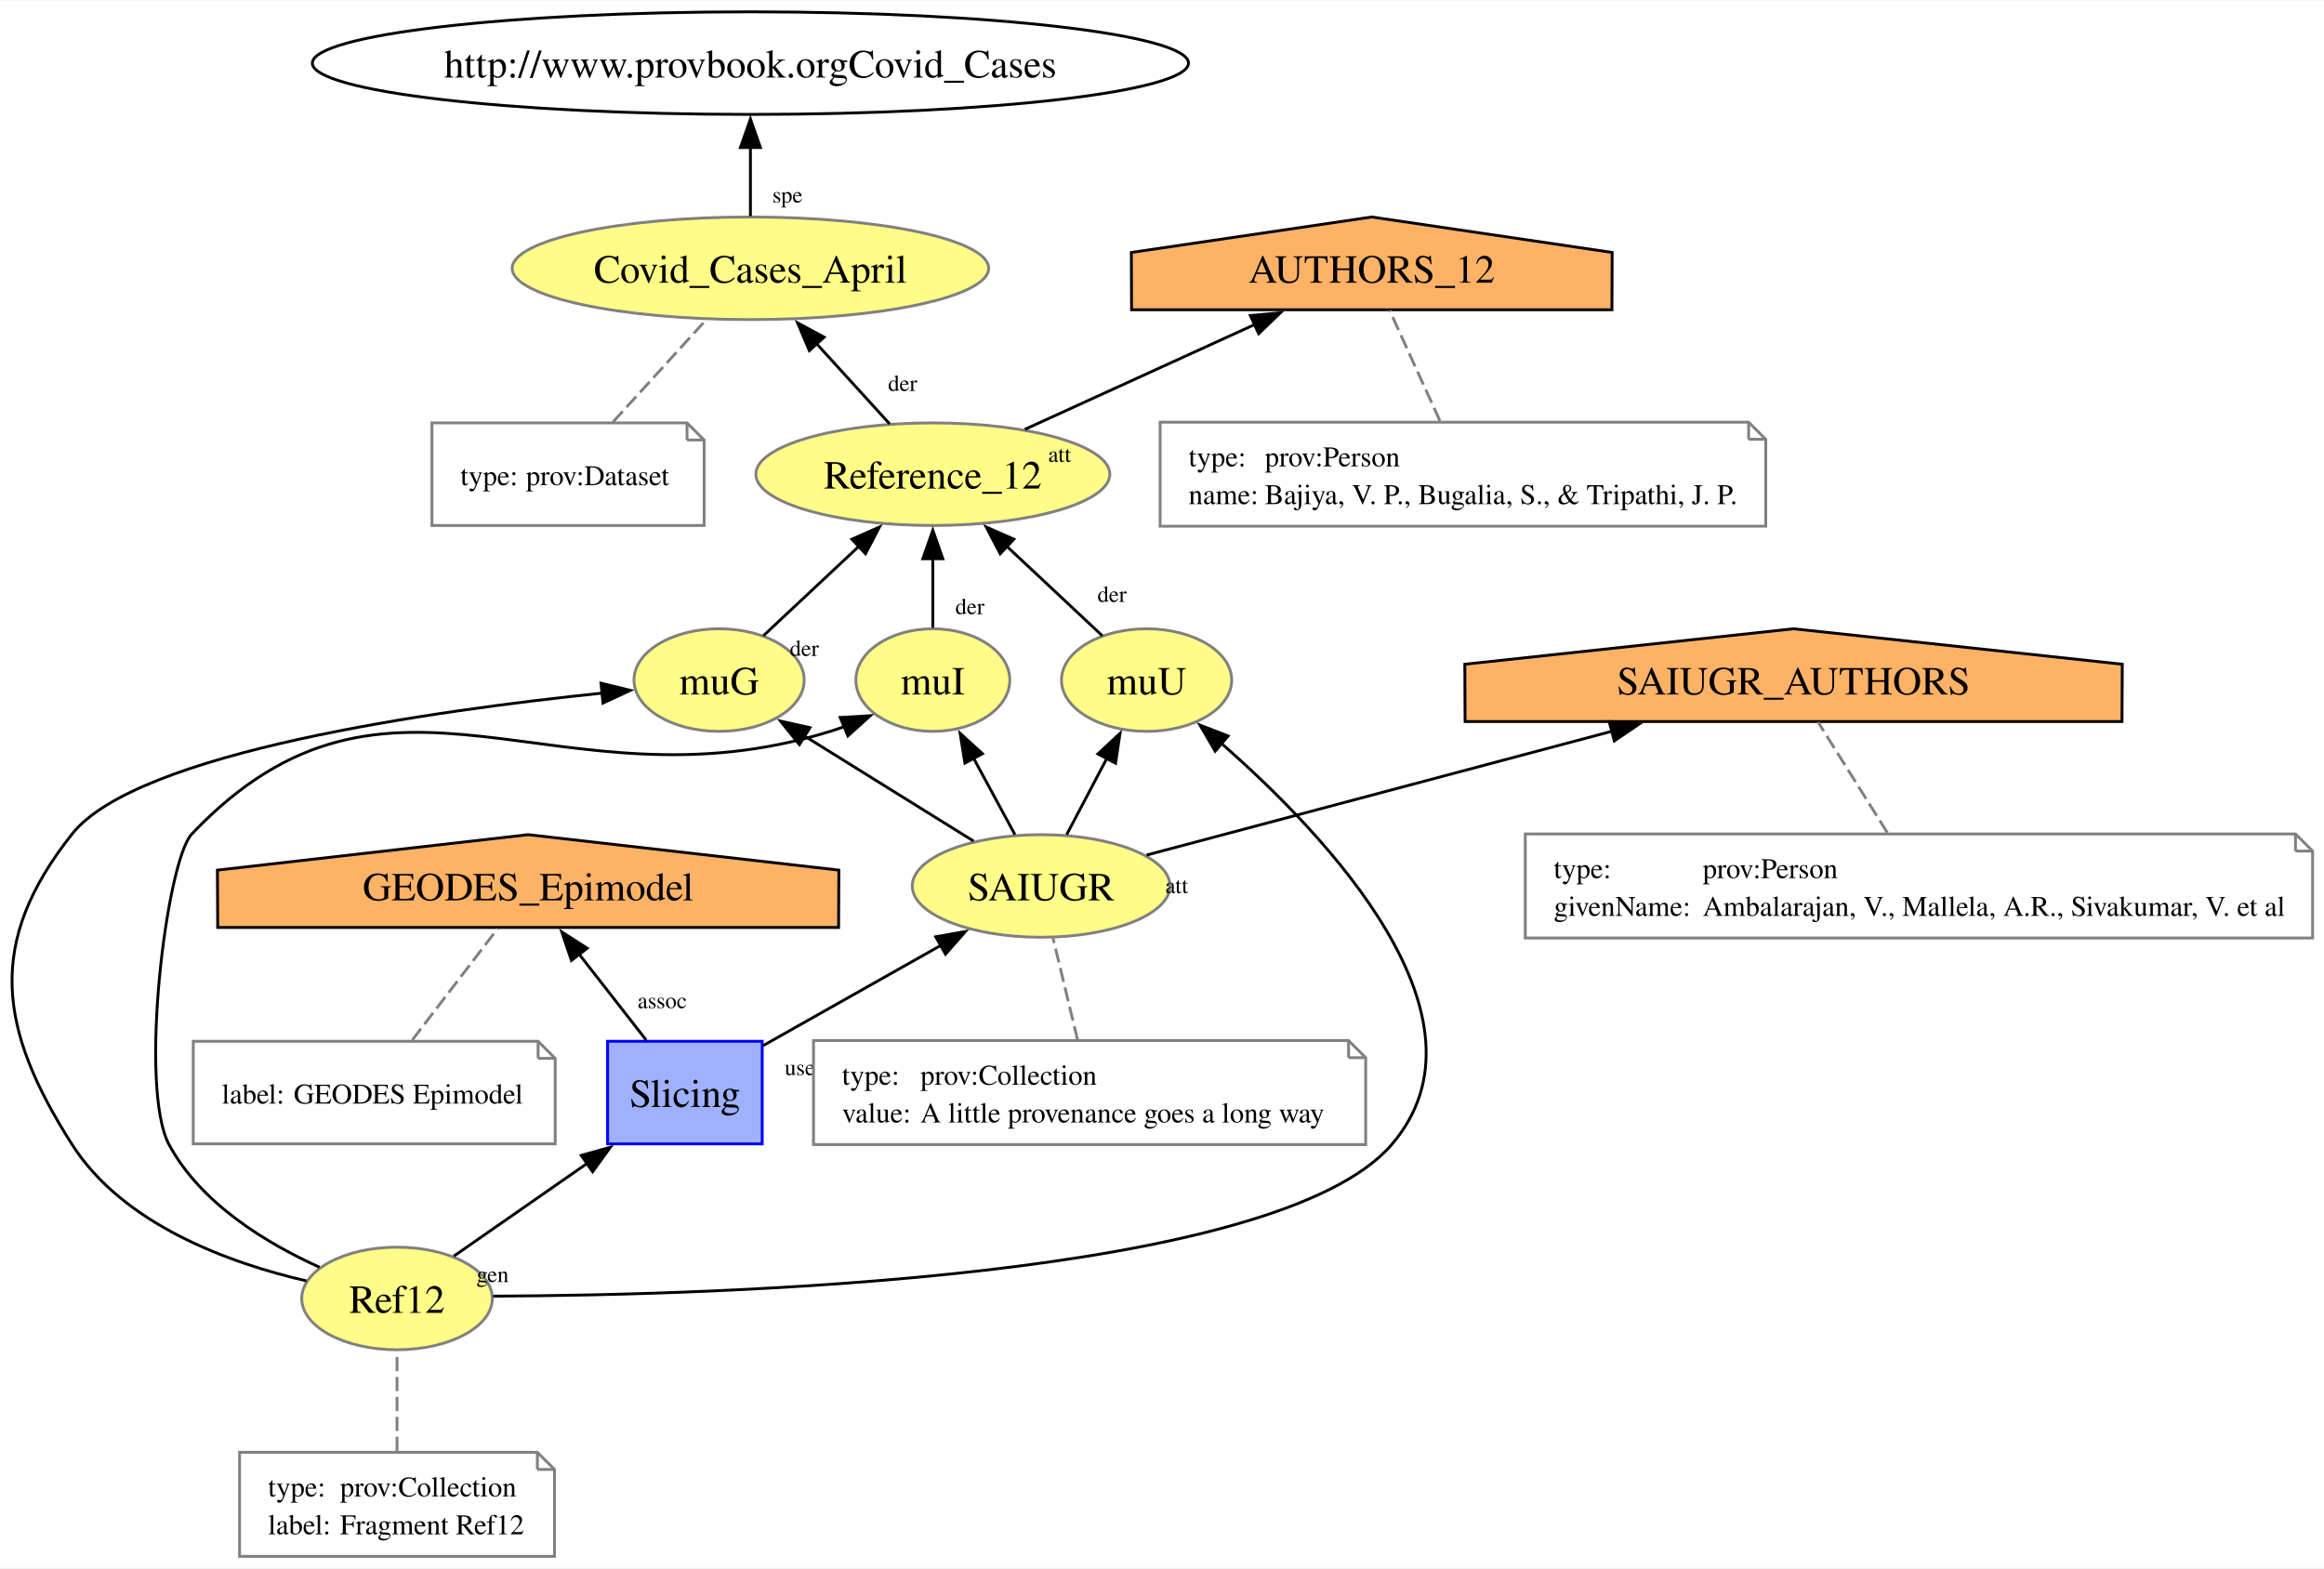
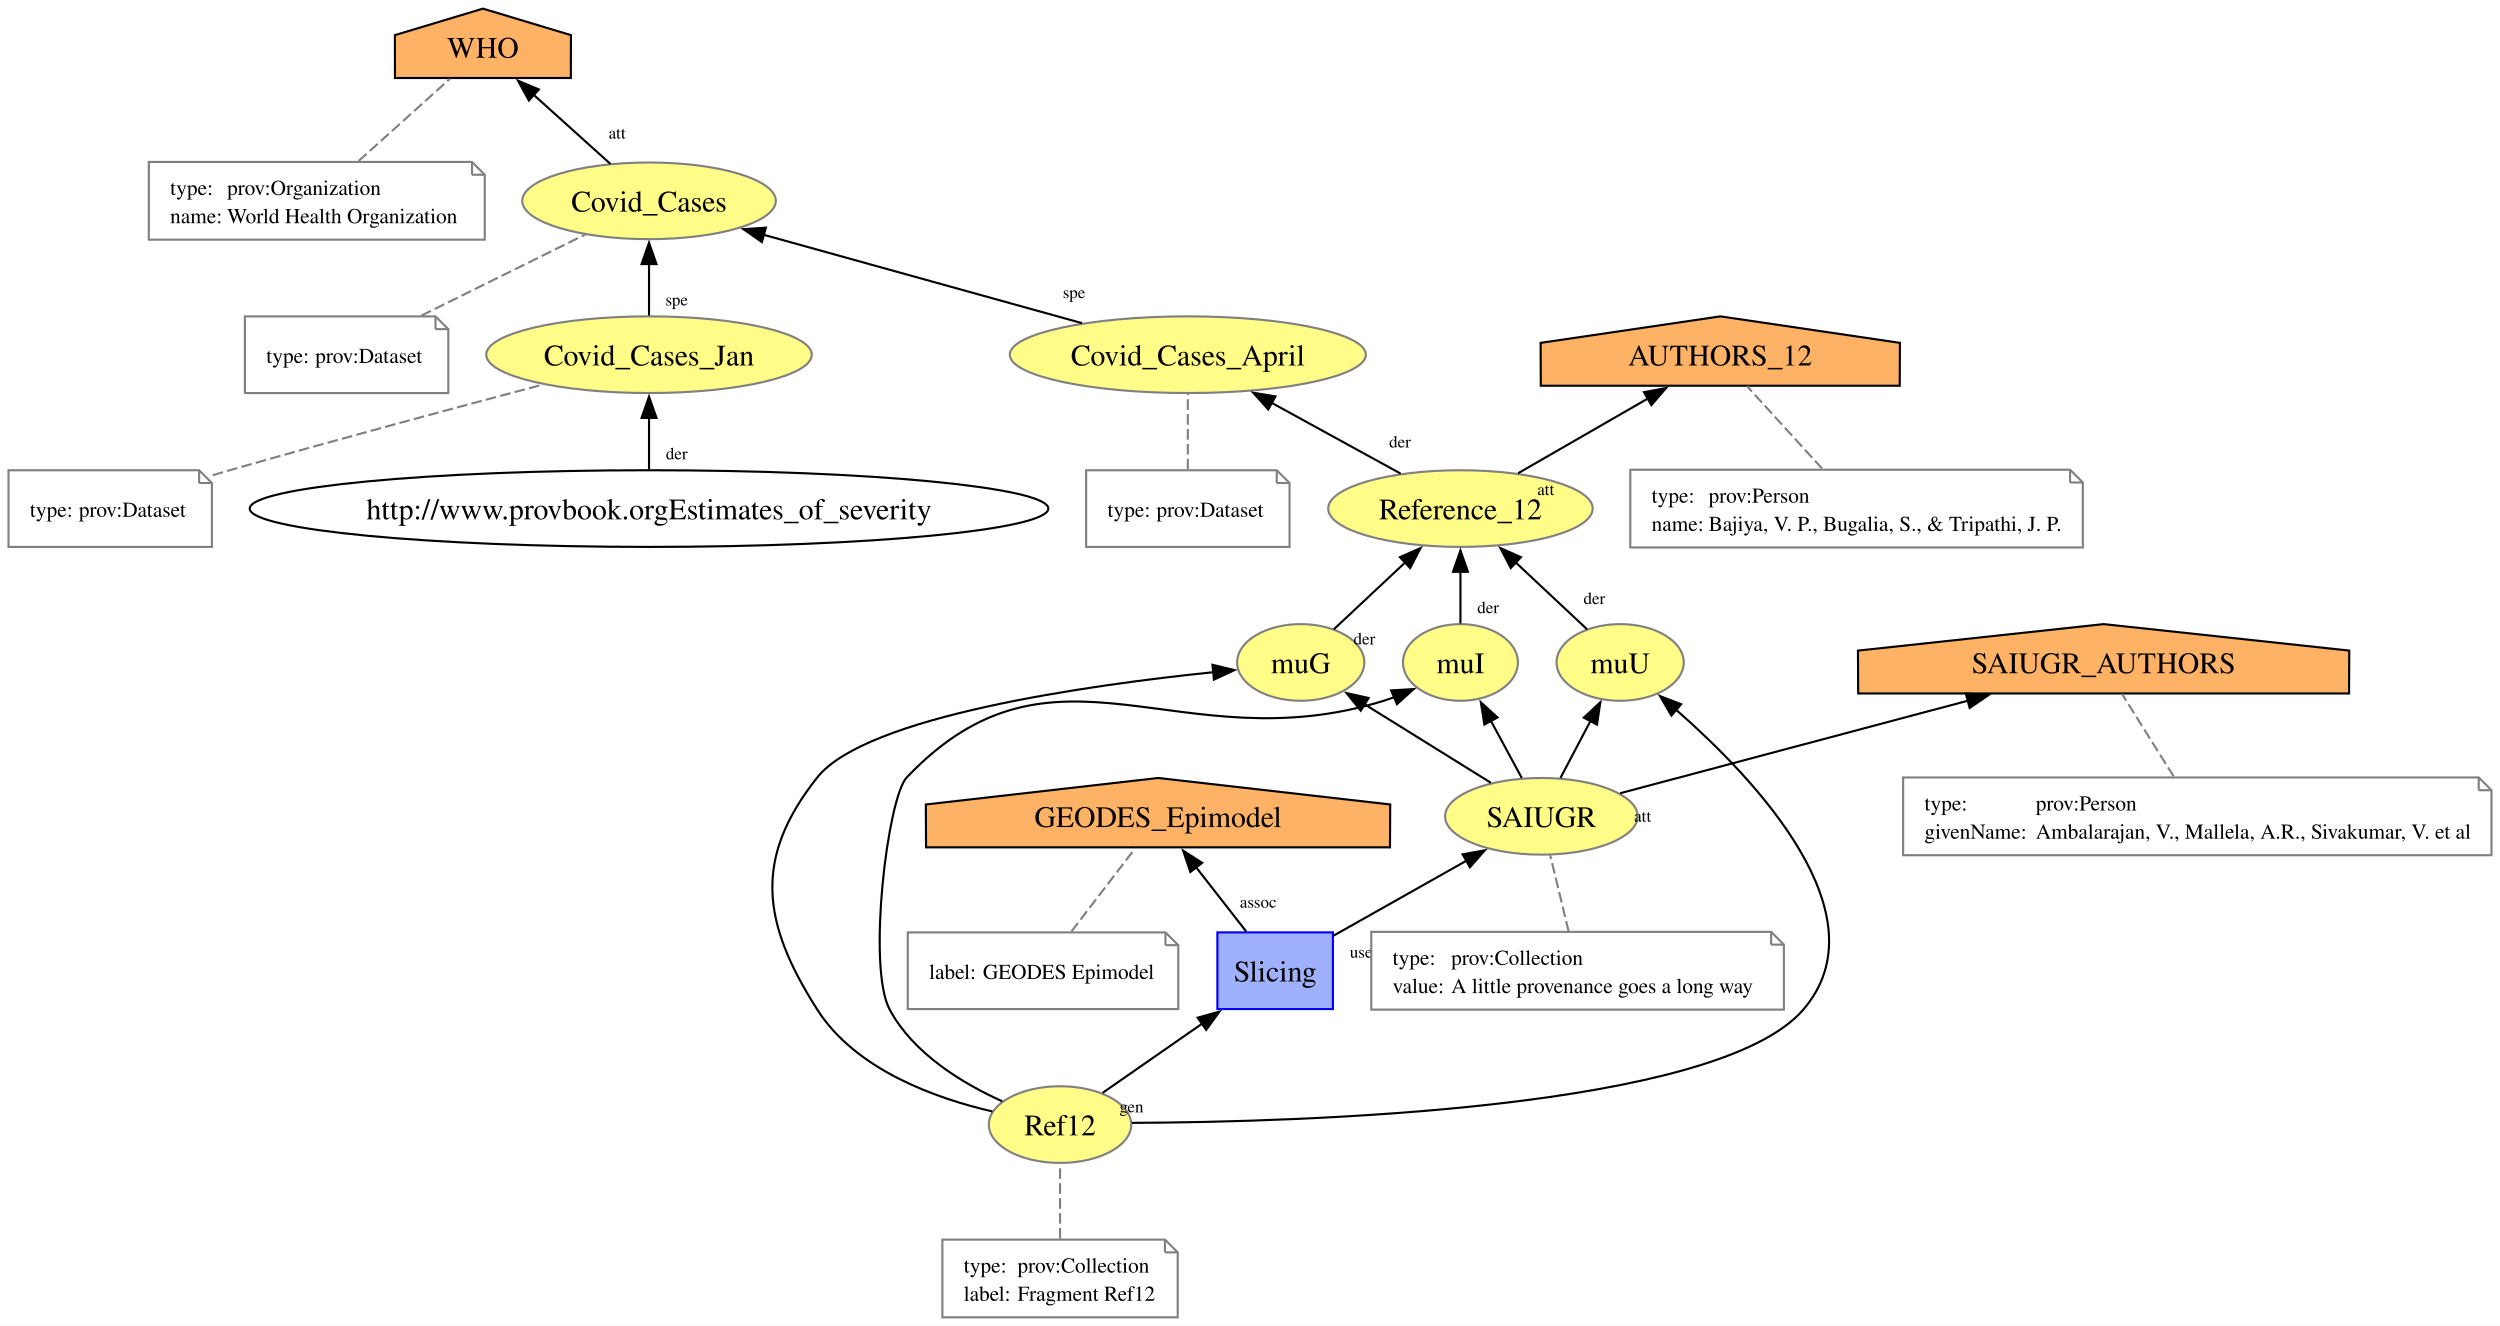
- <svg xmlns="http://www.w3.org/2000/svg" xmlns:xlink="http://www.w3.org/1999/xlink" width="815pt" height="550pt" viewBox="0.00 0.00 815.44 550.00">
-   <g id="graph0" class="graph" transform="scale(1 1) rotate(0) translate(4 546)">
-     <polygon fill="white" stroke="none" points="-4,4 -4,-546 811.44,-546 811.44,4 -4,4" />
+ <svg xmlns="http://www.w3.org/2000/svg" xmlns:xlink="http://www.w3.org/1999/xlink" width="1152pt" height="611pt" viewBox="0.00 0.00 1152.00 610.90">
+   <g id="graph0" class="graph" transform="scale(0.981365 0.981365) rotate(0) translate(4 618.5)">
+     <polygon fill="white" stroke="none" points="-4,4 -4,-618.5 1169.88,-618.5 1169.88,4 -4,4" />
    <g id="node1" class="node">
      <g id="a_node1">
        <a xlink:href="http://www.provbook.orgSlicing" xlink:title="Slicing">
-           <polygon fill="#9fb1fc" stroke="#0000ff" points="263.44,-180.75 209.19,-180.75 209.19,-144.75 263.44,-144.75 263.44,-180.75" />
-           <text text-anchor="middle" x="236.31" y="-157.7" font-family="Times,serif" font-size="14.00">Slicing</text>
+           <polygon fill="#9fb1fc" stroke="#0000ff" points="621.88,-180.75 567.62,-180.75 567.62,-144.75 621.88,-144.75 621.88,-180.75" />
+           <text text-anchor="middle" x="594.75" y="-157.7" font-family="Times,serif" font-size="14.00">Slicing</text>
        </a>
      </g>
    </g>
    <g id="node4" class="node">
      <g id="a_node4">
        <a xlink:href="http://www.provbook.orgSAIUGR" xlink:title="SAIUGR">
-           <ellipse fill="#fffc87" stroke="#808080" cx="361.31" cy="-235.25" rx="45.21" ry="18" />
-           <text text-anchor="middle" x="361.31" y="-230.2" font-family="Times,serif" font-size="14.00">SAIUGR</text>
-         </a>
-       </g>
-     </g>
-     <g id="edge7" class="edge">
-       <path fill="none" stroke="black" d="M263.75,-179.22C282.11,-189.58 306.44,-203.3 326.21,-214.45" />
-       <polygon fill="black" stroke="black" points="324.33,-217.41 334.75,-219.27 327.76,-211.31 324.33,-217.41" />
-       <text text-anchor="middle" x="276.66" y="-168.87" font-family="Times,serif" font-size="8.00">use</text>
-     </g>
-     <g id="node12" class="node">
-       <g id="a_node12">
+           <ellipse fill="#fffc87" stroke="#808080" cx="719.75" cy="-235.25" rx="45.21" ry="18" />
+           <text text-anchor="middle" x="719.75" y="-230.2" font-family="Times,serif" font-size="14.00">SAIUGR</text>
+         </a>
+       </g>
+     </g>
+     <g id="edge10" class="edge">
+       <path fill="none" stroke="black" d="M622.18,-179.22C640.54,-189.58 664.87,-203.3 684.64,-214.45" />
+       <polygon fill="black" stroke="black" points="682.76,-217.41 693.19,-219.27 686.2,-211.31 682.76,-217.41" />
+       <text text-anchor="middle" x="635.1" y="-168.87" font-family="Times,serif" font-size="8.00">use</text>
+     </g>
+     <g id="node16" class="node">
+       <g id="a_node16">
        <a xlink:href="http://www.provbook.orgGEODES_Epimodel" xlink:title="GEODES_Epimodel">
-           <polygon fill="#fdb266" stroke="black" points="290.34,-240.81 181.31,-253.25 72.29,-240.81 72.39,-220.69 290.24,-220.69 290.34,-240.81" />
-           <text text-anchor="middle" x="181.31" y="-230.2" font-family="Times,serif" font-size="14.00">GEODES_Epimodel</text>
-         </a>
-       </g>
-     </g>
-     <g id="edge9" class="edge">
-       <path fill="none" stroke="black" d="M222.72,-181.18C215.58,-190.32 206.75,-201.64 199.08,-211.47" />
-       <polygon fill="black" stroke="black" points="196.5,-209.1 193.11,-219.13 202.02,-213.4 196.5,-209.1" />
-       <text text-anchor="middle" x="228.35" y="-192.36" font-family="Times,serif" font-size="8.00">assoc</text>
+           <polygon fill="#fdb266" stroke="black" points="648.77,-240.81 539.75,-253.25 430.73,-240.81 430.83,-220.69 648.67,-220.69 648.77,-240.81" />
+           <text text-anchor="middle" x="539.75" y="-230.2" font-family="Times,serif" font-size="14.00">GEODES_Epimodel</text>
+         </a>
+       </g>
+     </g>
+     <g id="edge12" class="edge">
+       <path fill="none" stroke="black" d="M581.15,-181.18C574.02,-190.32 565.19,-201.64 557.52,-211.47" />
+       <polygon fill="black" stroke="black" points="554.93,-209.1 551.54,-219.13 560.45,-213.4 554.93,-209.1" />
+       <text text-anchor="middle" x="586.78" y="-192.36" font-family="Times,serif" font-size="8.00">assoc</text>
    </g>
    <g id="node2" class="node">
      <g id="a_node2">
        <a xlink:href="http://www.provbook.orgRef12" xlink:title="Ref12">
-           <ellipse fill="#fffc87" stroke="#808080" cx="135.31" cy="-90.5" rx="33.44" ry="18" />
-           <text text-anchor="middle" x="135.31" y="-85.45" font-family="Times,serif" font-size="14.00">Ref12</text>
-         </a>
-       </g>
-     </g>
-     <g id="edge8" class="edge">
-       <path fill="none" stroke="black" d="M155.27,-105.38C168.6,-114.65 186.48,-127.09 202.05,-137.92" />
-       <polygon fill="black" stroke="black" points="199.94,-140.71 210.15,-143.55 203.94,-134.97 199.94,-140.71" />
-       <text text-anchor="middle" x="168.84" y="-96.27" font-family="Times,serif" font-size="8.00">gen</text>
+           <ellipse fill="#fffc87" stroke="#808080" cx="493.75" cy="-90.5" rx="33.44" ry="18" />
+           <text text-anchor="middle" x="493.75" y="-85.45" font-family="Times,serif" font-size="14.00">Ref12</text>
+         </a>
+       </g>
+     </g>
+     <g id="edge11" class="edge">
+       <path fill="none" stroke="black" d="M513.7,-105.38C527.03,-114.65 544.91,-127.09 560.49,-137.92" />
+       <polygon fill="black" stroke="black" points="558.37,-140.71 568.58,-143.55 562.37,-134.97 558.37,-140.71" />
+       <text text-anchor="middle" x="527.28" y="-96.27" font-family="Times,serif" font-size="8.00">gen</text>
    </g>
    <g id="node6" class="node">
      <g id="a_node6">
        <a xlink:href="http://www.provbook.orgmuI" xlink:title="muI">
-           <ellipse fill="#fffc87" stroke="#808080" cx="323.31" cy="-307.5" rx="27" ry="18" />
-           <text text-anchor="middle" x="323.31" y="-302.45" font-family="Times,serif" font-size="14.00">muI</text>
-         </a>
-       </g>
-     </g>
-     <g id="edge10" class="edge">
-       <path fill="none" stroke="black" d="M108.12,-101.45C89.57,-109.83 66.43,-123.8 55.31,-144.5 44.61,-164.44 54.36,-244.1 63.31,-253.5 132.83,-326.54 190.99,-259.68 287.31,-289.5 288.92,-290 290.55,-290.56 292.18,-291.16" />
-       <polygon fill="black" stroke="black" points="290.8,-294.37 301.38,-295 293.5,-287.91 290.8,-294.37" />
+           <ellipse fill="#fffc87" stroke="#808080" cx="681.75" cy="-307.5" rx="27" ry="18" />
+           <text text-anchor="middle" x="681.75" y="-302.45" font-family="Times,serif" font-size="14.00">muI</text>
+         </a>
+       </g>
+     </g>
+     <g id="edge13" class="edge">
+       <path fill="none" stroke="black" d="M466.55,-101.45C448,-109.83 424.86,-123.8 413.75,-144.5 403.04,-164.44 412.8,-244.1 421.75,-253.5 491.27,-326.54 549.43,-259.68 645.75,-289.5 647.36,-290 648.99,-290.56 650.62,-291.16" />
+       <polygon fill="black" stroke="black" points="649.24,-294.37 659.81,-295 651.94,-287.91 649.24,-294.37" />
    </g>
    <g id="node7" class="node">
      <g id="a_node7">
        <a xlink:href="http://www.provbook.orgmuU" xlink:title="muU">
-           <ellipse fill="#fffc87" stroke="#808080" cx="398.31" cy="-307.5" rx="29.86" ry="18" />
-           <text text-anchor="middle" x="398.31" y="-302.45" font-family="Times,serif" font-size="14.00">muU</text>
-         </a>
-       </g>
-     </g>
-     <g id="edge11" class="edge">
-       <path fill="none" stroke="black" d="M169.08,-91.31C248.56,-91.66 443.82,-97.39 484.31,-144.5 522.36,-188.76 461.83,-252.7 424.38,-285.44" />
-       <polygon fill="black" stroke="black" points="422.38,-282.55 417.04,-291.7 426.92,-287.88 422.38,-282.55" />
+           <ellipse fill="#fffc87" stroke="#808080" cx="756.75" cy="-307.5" rx="29.86" ry="18" />
+           <text text-anchor="middle" x="756.75" y="-302.45" font-family="Times,serif" font-size="14.00">muU</text>
+         </a>
+       </g>
+     </g>
+     <g id="edge14" class="edge">
+       <path fill="none" stroke="black" d="M527.51,-91.31C606.99,-91.66 802.25,-97.39 842.75,-144.5 880.8,-188.76 820.27,-252.7 782.82,-285.44" />
+       <polygon fill="black" stroke="black" points="780.81,-282.55 775.47,-291.7 785.35,-287.88 780.81,-282.55" />
    </g>
    <g id="node8" class="node">
      <g id="a_node8">
        <a xlink:href="http://www.provbook.orgmuG" xlink:title="muG">
-           <ellipse fill="#fffc87" stroke="#808080" cx="248.31" cy="-307.5" rx="29.86" ry="18" />
-           <text text-anchor="middle" x="248.31" y="-302.45" font-family="Times,serif" font-size="14.00">muG</text>
-         </a>
-       </g>
-     </g>
-     <g id="edge12" class="edge">
-       <path fill="none" stroke="black" d="M103.52,-96.66C76.49,-102.91 39.27,-116.35 21.31,-144.5 -4.74,-185.34 -8.8,-215.55 21.31,-253.5 44.13,-282.26 148.6,-296.87 207.54,-302.95" />
-       <polygon fill="black" stroke="black" points="206.88,-306.4 217.18,-303.9 207.57,-299.43 206.88,-306.4" />
+           <ellipse fill="#fffc87" stroke="#808080" cx="606.75" cy="-307.5" rx="29.86" ry="18" />
+           <text text-anchor="middle" x="606.75" y="-302.45" font-family="Times,serif" font-size="14.00">muG</text>
+         </a>
+       </g>
+     </g>
+     <g id="edge15" class="edge">
+       <path fill="none" stroke="black" d="M461.96,-96.66C434.92,-102.91 397.71,-116.35 379.75,-144.5 353.7,-185.34 349.64,-215.55 379.75,-253.5 402.57,-282.26 507.03,-296.87 565.97,-302.95" />
+       <polygon fill="black" stroke="black" points="565.32,-306.4 575.61,-303.9 566,-299.43 565.32,-306.4" />
    </g>
    <g id="node3" class="node">
-       <polygon fill="none" stroke="gray" points="184.56,-36.5 80.06,-36.5 80.06,0 190.56,0 190.56,-30.5 184.56,-36.5" />
-       <polyline fill="none" stroke="gray" points="184.56,-36.5 184.56,-30.5" />
-       <polyline fill="none" stroke="gray" points="190.56,-30.5 184.56,-30.5" />
-       <text text-anchor="start" x="90.06" y="-21" font-family="Times,serif" font-size="10.00">type:</text>
-       <text text-anchor="start" x="115.31" y="-21" font-family="Times,serif" font-size="10.00">prov:Collection</text>
-       <text text-anchor="start" x="90.06" y="-7.75" font-family="Times,serif" font-size="10.00">label:</text>
-       <text text-anchor="start" x="115.31" y="-7.75" font-family="Times,serif" font-size="10.00">Fragment Ref12</text>
+       <polygon fill="none" stroke="gray" points="543,-36.5 438.5,-36.5 438.5,0 549,0 549,-30.5 543,-36.5" />
+       <polyline fill="none" stroke="gray" points="543,-36.5 543,-30.5" />
+       <polyline fill="none" stroke="gray" points="549,-30.5 543,-30.5" />
+       <text text-anchor="start" x="448.5" y="-21" font-family="Times,serif" font-size="10.00">type:</text>
+       <text text-anchor="start" x="473.75" y="-21" font-family="Times,serif" font-size="10.00">prov:Collection</text>
+       <text text-anchor="start" x="448.5" y="-7.75" font-family="Times,serif" font-size="10.00">label:</text>
+       <text text-anchor="start" x="473.75" y="-7.75" font-family="Times,serif" font-size="10.00">Fragment Ref12</text>
    </g>
    <g id="edge1" class="edge">
-       <path fill="none" stroke="gray" stroke-dasharray="5,2" d="M135.31,-36.98C135.31,-47.71 135.31,-61.34 135.31,-72.02" />
-     </g>
-     <g id="edge13" class="edge">
-       <path fill="none" stroke="black" d="M352.12,-253.26C347.76,-261.31 342.45,-271.12 337.59,-280.11" />
-       <polygon fill="black" stroke="black" points="334.57,-278.34 332.89,-288.8 340.72,-281.67 334.57,-278.34" />
+       <path fill="none" stroke="gray" stroke-dasharray="5,2" d="M493.75,-36.98C493.75,-47.71 493.75,-61.34 493.75,-72.02" />
    </g>
    <g id="edge16" class="edge">
-       <path fill="none" stroke="black" d="M370.27,-253.26C374.51,-261.31 379.68,-271.12 384.41,-280.11" />
-       <polygon fill="black" stroke="black" points="381.23,-281.58 388.99,-288.8 387.43,-278.32 381.23,-281.58" />
-     </g>
-     <g id="edge18" class="edge">
-       <path fill="none" stroke="black" d="M337.63,-250.98C320.37,-261.7 296.87,-276.32 278.3,-287.86" />
-       <polygon fill="black" stroke="black" points="276.5,-284.86 269.85,-293.11 280.19,-290.8 276.5,-284.86" />
-     </g>
-     <g id="node14" class="node">
-       <g id="a_node14">
+       <path fill="none" stroke="black" d="M710.55,-253.26C706.19,-261.31 700.89,-271.12 696.03,-280.11" />
+       <polygon fill="black" stroke="black" points="693,-278.34 691.32,-288.8 699.16,-281.67 693,-278.34" />
+     </g>
+     <g id="edge19" class="edge">
+       <path fill="none" stroke="black" d="M728.71,-253.26C732.95,-261.31 738.11,-271.12 742.85,-280.11" />
+       <polygon fill="black" stroke="black" points="739.67,-281.58 747.43,-288.8 745.86,-278.32 739.67,-281.58" />
+     </g>
+     <g id="edge21" class="edge">
+       <path fill="none" stroke="black" d="M696.06,-250.98C678.81,-261.7 655.3,-276.32 636.74,-287.86" />
+       <polygon fill="black" stroke="black" points="634.93,-284.86 628.29,-293.11 638.63,-290.8 634.93,-284.86" />
+     </g>
+     <g id="node18" class="node">
+       <g id="a_node18">
        <a xlink:href="http://www.provbook.orgSAIUGR_AUTHORS" xlink:title="SAIUGR_AUTHORS">
-           <polygon fill="#fdb266" stroke="black" points="740.66,-313.06 625.31,-325.5 509.97,-313.06 510.07,-292.94 740.56,-292.94 740.66,-313.06" />
-           <text text-anchor="middle" x="625.31" y="-302.45" font-family="Times,serif" font-size="14.00">SAIUGR_AUTHORS</text>
-         </a>
-       </g>
-     </g>
-     <g id="edge14" class="edge">
-       <path fill="none" stroke="black" d="M398.3,-246.09C440.61,-257.35 510.61,-275.98 561.72,-289.58" />
-       <polygon fill="black" stroke="black" points="560.62,-292.91 571.18,-292.1 562.42,-286.14 560.62,-292.91" />
-       <text text-anchor="middle" x="408.89" y="-232.74" font-family="Times,serif" font-size="8.00">att</text>
+           <polygon fill="#fdb266" stroke="black" points="1099.1,-313.06 983.75,-325.5 868.4,-313.06 868.51,-292.94 1098.99,-292.94 1099.1,-313.06" />
+           <text text-anchor="middle" x="983.75" y="-302.45" font-family="Times,serif" font-size="14.00">SAIUGR_AUTHORS</text>
+         </a>
+       </g>
+     </g>
+     <g id="edge17" class="edge">
+       <path fill="none" stroke="black" d="M756.74,-246.09C799.04,-257.35 869.05,-275.98 920.15,-289.58" />
+       <polygon fill="black" stroke="black" points="919.05,-292.91 929.62,-292.1 920.85,-286.14 919.05,-292.91" />
+       <text text-anchor="middle" x="767.32" y="-232.74" font-family="Times,serif" font-size="8.00">att</text>
    </g>
    <g id="node5" class="node">
-       <polygon fill="none" stroke="gray" points="469.19,-181 281.44,-181 281.44,-144.5 475.19,-144.5 475.19,-175 469.19,-181" />
-       <polyline fill="none" stroke="gray" points="469.19,-181 469.19,-175" />
-       <polyline fill="none" stroke="gray" points="475.19,-175 469.19,-175" />
-       <text text-anchor="start" x="291.44" y="-165.5" font-family="Times,serif" font-size="10.00">type:</text>
-       <text text-anchor="start" x="318.94" y="-165.5" font-family="Times,serif" font-size="10.00">prov:Collection</text>
-       <text text-anchor="start" x="291.44" y="-152.25" font-family="Times,serif" font-size="10.00">value:</text>
-       <text text-anchor="start" x="318.94" y="-152.25" font-family="Times,serif" font-size="10.00">A little provenance goes a long way</text>
+       <polygon fill="none" stroke="gray" points="827.62,-181 639.88,-181 639.88,-144.5 833.62,-144.5 833.62,-175 827.62,-181" />
+       <polyline fill="none" stroke="gray" points="827.62,-181 827.62,-175" />
+       <polyline fill="none" stroke="gray" points="833.62,-175 827.62,-175" />
+       <text text-anchor="start" x="649.88" y="-165.5" font-family="Times,serif" font-size="10.00">type:</text>
+       <text text-anchor="start" x="677.38" y="-165.5" font-family="Times,serif" font-size="10.00">prov:Collection</text>
+       <text text-anchor="start" x="649.88" y="-152.25" font-family="Times,serif" font-size="10.00">value:</text>
+       <text text-anchor="start" x="677.38" y="-152.25" font-family="Times,serif" font-size="10.00">A little provenance goes a long way</text>
    </g>
    <g id="edge2" class="edge">
-       <path fill="none" stroke="gray" stroke-dasharray="5,2" d="M374.11,-181.18C371.48,-192.1 368.09,-206.13 365.47,-217.02" />
+       <path fill="none" stroke="gray" stroke-dasharray="5,2" d="M732.55,-181.18C729.91,-192.1 726.53,-206.13 723.9,-217.02" />
    </g>
    <g id="node9" class="node">
      <g id="a_node9">
        <a xlink:href="http://www.provbook.orgReference_12" xlink:title="Reference_12">
-           <ellipse fill="#fffc87" stroke="#808080" cx="323.31" cy="-379.75" rx="62.1" ry="18" />
-           <text text-anchor="middle" x="323.31" y="-374.7" font-family="Times,serif" font-size="14.00">Reference_12</text>
-         </a>
-       </g>
-     </g>
-     <g id="edge15" class="edge">
-       <path fill="none" stroke="black" d="M323.31,-325.87C323.31,-333.18 323.31,-341.89 323.31,-350.11" />
-       <polygon fill="black" stroke="black" points="319.81,-350.07 323.31,-360.07 326.81,-350.07 319.81,-350.07" />
-       <text text-anchor="middle" x="336.31" y="-330.64" font-family="Times,serif" font-size="8.00">der</text>
-     </g>
-     <g id="edge17" class="edge">
-       <path fill="none" stroke="black" d="M382.77,-323.06C373.06,-332.15 360.32,-344.09 349.12,-354.58" />
-       <polygon fill="black" stroke="black" points="346.95,-351.82 342.04,-361.21 351.73,-356.93 346.95,-351.82" />
-       <text text-anchor="middle" x="386.18" y="-334.94" font-family="Times,serif" font-size="8.00">der</text>
-     </g>
-     <g id="edge19" class="edge">
-       <path fill="none" stroke="black" d="M263.85,-323.06C273.56,-332.15 286.31,-344.09 297.51,-354.58" />
-       <polygon fill="black" stroke="black" points="294.9,-356.93 304.59,-361.21 299.68,-351.82 294.9,-356.93" />
-       <text text-anchor="middle" x="278.21" y="-315.98" font-family="Times,serif" font-size="8.00">der</text>
+           <ellipse fill="#fffc87" stroke="#808080" cx="681.75" cy="-379.75" rx="62.1" ry="18" />
+           <text text-anchor="middle" x="681.75" y="-374.7" font-family="Times,serif" font-size="14.00">Reference_12</text>
+         </a>
+       </g>
+     </g>
+     <g id="edge18" class="edge">
+       <path fill="none" stroke="black" d="M681.75,-325.87C681.75,-333.18 681.75,-341.89 681.75,-350.11" />
+       <polygon fill="black" stroke="black" points="678.25,-350.07 681.75,-360.07 685.25,-350.07 678.25,-350.07" />
+       <text text-anchor="middle" x="694.74" y="-330.64" font-family="Times,serif" font-size="8.00">der</text>
+     </g>
+     <g id="edge20" class="edge">
+       <path fill="none" stroke="black" d="M741.21,-323.06C731.5,-332.15 718.76,-344.09 707.56,-354.58" />
+       <polygon fill="black" stroke="black" points="705.38,-351.82 700.48,-361.21 710.17,-356.93 705.38,-351.82" />
+       <text text-anchor="middle" x="744.62" y="-334.94" font-family="Times,serif" font-size="8.00">der</text>
+     </g>
+     <g id="edge22" class="edge">
+       <path fill="none" stroke="black" d="M622.29,-323.06C632,-332.15 644.74,-344.09 655.94,-354.58" />
+       <polygon fill="black" stroke="black" points="653.33,-356.93 663.02,-361.21 658.12,-351.82 653.33,-356.93" />
+       <text text-anchor="middle" x="636.64" y="-315.98" font-family="Times,serif" font-size="8.00">der</text>
    </g>
    <g id="node10" class="node">
      <g id="a_node10">
        <a xlink:href="http://www.provbook.orgCovid_Cases_April" xlink:title="Covid_Cases_April">
-           <ellipse fill="#fffc87" stroke="#808080" cx="259.31" cy="-452" rx="83.6" ry="18" />
-           <text text-anchor="middle" x="259.31" y="-446.95" font-family="Times,serif" font-size="14.00">Covid_Cases_April</text>
-         </a>
-       </g>
-     </g>
-     <g id="edge20" class="edge">
-       <path fill="none" stroke="black" d="M308.15,-397.4C300.45,-405.85 290.94,-416.29 282.36,-425.71" />
-       <polygon fill="black" stroke="black" points="279.98,-423.11 275.84,-432.86 285.16,-427.83 279.98,-423.11" />
-       <text text-anchor="middle" x="312.7" y="-408.97" font-family="Times,serif" font-size="8.00">der</text>
-     </g>
-     <g id="node16" class="node">
-       <g id="a_node16">
+           <ellipse fill="#fffc87" stroke="#808080" cx="553.75" cy="-452" rx="83.6" ry="18" />
+           <text text-anchor="middle" x="553.75" y="-446.95" font-family="Times,serif" font-size="14.00">Covid_Cases_April</text>
+         </a>
+       </g>
+     </g>
+     <g id="edge23" class="edge">
+       <path fill="none" stroke="black" d="M653.66,-396.17C635.86,-405.93 612.59,-418.71 592.98,-429.47" />
+       <polygon fill="black" stroke="black" points="591.52,-426.28 584.44,-434.16 594.89,-432.42 591.52,-426.28" />
+       <text text-anchor="middle" x="653.34" y="-408.44" font-family="Times,serif" font-size="8.00">der</text>
+     </g>
+     <g id="node20" class="node">
+       <g id="a_node20">
        <a xlink:href="http://www.provbook.orgAUTHORS_12" xlink:title="AUTHORS_12">
-           <polygon fill="#fdb266" stroke="black" points="561.67,-457.56 477.31,-470 392.96,-457.56 393.04,-437.44 561.59,-437.44 561.67,-457.56" />
-           <text text-anchor="middle" x="477.31" y="-446.95" font-family="Times,serif" font-size="14.00">AUTHORS_12</text>
-         </a>
-       </g>
-     </g>
-     <g id="edge21" class="edge">
-       <path fill="none" stroke="black" d="M355.6,-395.48C379.06,-406.18 411,-420.75 436.27,-432.28" />
-       <polygon fill="black" stroke="black" points="434.72,-435.42 445.27,-436.38 437.63,-429.05 434.72,-435.42" />
-       <text text-anchor="middle" x="367.81" y="-384.05" font-family="Times,serif" font-size="8.00">att</text>
-     </g>
-     <g id="node18" class="node">
-       <ellipse fill="none" stroke="black" cx="259.31" cy="-524" rx="153.71" ry="18" />
-       <text text-anchor="middle" x="259.31" y="-518.95" font-family="Times,serif" font-size="14.00">http://www.provbook.orgCovid_Cases</text>
-     </g>
-     <g id="edge22" class="edge">
-       <path fill="none" stroke="black" d="M259.31,-470.3C259.31,-477.59 259.31,-486.27 259.31,-494.46" />
-       <polygon fill="black" stroke="black" points="255.81,-494.38 259.31,-504.38 262.81,-494.38 255.81,-494.38" />
-       <text text-anchor="middle" x="272.31" y="-475.08" font-family="Times,serif" font-size="8.00">spe</text>
+           <polygon fill="#fdb266" stroke="black" points="888.1,-457.56 803.75,-470 719.4,-457.56 719.48,-437.44 888.02,-437.44 888.1,-457.56" />
+           <text text-anchor="middle" x="803.75" y="-446.95" font-family="Times,serif" font-size="14.00">AUTHORS_12</text>
+         </a>
+       </g>
+     </g>
+     <g id="edge24" class="edge">
+       <path fill="none" stroke="black" d="M708.83,-396.34C726.8,-406.69 750.53,-420.35 769.76,-431.43" />
+       <polygon fill="black" stroke="black" points="767.92,-434.41 778.33,-436.36 771.41,-428.34 767.92,-434.41" />
+       <text text-anchor="middle" x="721.81" y="-386.1" font-family="Times,serif" font-size="8.00">att</text>
+     </g>
+     <g id="node12" class="node">
+       <g id="a_node12">
+         <a xlink:href="http://www.provbook.orgCovid_Cases" xlink:title="Covid_Cases">
+           <ellipse fill="#fffc87" stroke="#808080" cx="300.75" cy="-524.25" rx="59.54" ry="18" />
+           <text text-anchor="middle" x="300.75" y="-519.2" font-family="Times,serif" font-size="14.00">Covid_Cases</text>
+         </a>
+       </g>
+     </g>
+     <g id="edge25" class="edge">
+       <path fill="none" stroke="black" d="M504.07,-466.8C460.95,-478.77 398.67,-496.06 354.43,-508.35" />
+       <polygon fill="black" stroke="black" points="353.74,-504.9 345.05,-510.95 355.62,-511.65 353.74,-504.9" />
+       <text text-anchor="middle" x="500.32" y="-478.59" font-family="Times,serif" font-size="8.00">spe</text>
    </g>
    <g id="node11" class="node">
-       <polygon fill="none" stroke="gray" points="237.06,-397.75 147.56,-397.75 147.56,-361.75 243.06,-361.75 243.06,-391.75 237.06,-397.75" />
-       <polyline fill="none" stroke="gray" points="237.06,-397.75 237.06,-391.75" />
-       <polyline fill="none" stroke="gray" points="243.06,-391.75 237.06,-391.75" />
-       <text text-anchor="start" x="157.56" y="-375.88" font-family="Times,serif" font-size="10.00">type:</text>
-       <text text-anchor="start" x="180.56" y="-375.88" font-family="Times,serif" font-size="10.00">prov:Dataset</text>
+       <polygon fill="none" stroke="gray" points="595.5,-397.75 506,-397.75 506,-361.75 601.5,-361.75 601.5,-391.75 595.5,-397.75" />
+       <polyline fill="none" stroke="gray" points="595.5,-397.75 595.5,-391.75" />
+       <polyline fill="none" stroke="gray" points="601.5,-391.75 595.5,-391.75" />
+       <text text-anchor="start" x="516" y="-375.88" font-family="Times,serif" font-size="10.00">type:</text>
+       <text text-anchor="start" x="539" y="-375.88" font-family="Times,serif" font-size="10.00">prov:Dataset</text>
    </g>
    <g id="edge3" class="edge">
-       <path fill="none" stroke="gray" stroke-dasharray="5,2" d="M211.13,-398.12C221.06,-409 233.79,-422.98 243.68,-433.83" />
+       <path fill="none" stroke="gray" stroke-dasharray="5,2" d="M553.75,-398.12C553.75,-409 553.75,-422.98 553.75,-433.83" />
+     </g>
+     <g id="node22" class="node">
+       <g id="a_node22">
+         <a xlink:href="http://www.provbook.orgWHO" xlink:title="WHO">
+           <polygon fill="#fdb266" stroke="black" points="264.08,-602.06 222.75,-614.5 181.42,-602.06 181.46,-581.94 264.04,-581.94 264.08,-602.06" />
+           <text text-anchor="middle" x="222.75" y="-591.45" font-family="Times,serif" font-size="14.00">WHO</text>
+         </a>
+       </g>
+     </g>
+     <g id="edge27" class="edge">
+       <path fill="none" stroke="black" d="M282.66,-541.54C271.9,-551.23 258.13,-563.64 246.5,-574.11" />
+       <polygon fill="black" stroke="black" points="244.33,-571.36 239.24,-580.65 249.01,-576.56 244.33,-571.36" />
+       <text text-anchor="middle" x="285.78" y="-553.49" font-family="Times,serif" font-size="8.00">att</text>
    </g>
    <g id="node13" class="node">
-       <polygon fill="none" stroke="gray" points="184.81,-180.75 63.81,-180.75 63.81,-144.75 190.81,-144.75 190.81,-174.75 184.81,-180.75" />
-       <polyline fill="none" stroke="gray" points="184.81,-180.75 184.81,-174.75" />
-       <polyline fill="none" stroke="gray" points="190.81,-174.75 184.81,-174.75" />
-       <text text-anchor="start" x="73.81" y="-158.88" font-family="Times,serif" font-size="10.00">label:</text>
-       <text text-anchor="start" x="99.06" y="-158.88" font-family="Times,serif" font-size="10.00">GEODES Epimodel</text>
+       <polygon fill="none" stroke="gray" points="200.5,-470 111,-470 111,-434 206.5,-434 206.5,-464 200.5,-470" />
+       <polyline fill="none" stroke="gray" points="200.5,-470 200.5,-464" />
+       <polyline fill="none" stroke="gray" points="206.5,-464 200.5,-464" />
+       <text text-anchor="start" x="121" y="-448.12" font-family="Times,serif" font-size="10.00">type:</text>
+       <text text-anchor="start" x="144" y="-448.12" font-family="Times,serif" font-size="10.00">prov:Dataset</text>
    </g>
    <g id="edge4" class="edge">
-       <path fill="none" stroke="gray" stroke-dasharray="5,2" d="M140.66,-181.18C149.91,-193.25 162.05,-209.1 170.65,-220.33" />
+       <path fill="none" stroke="gray" stroke-dasharray="5,2" d="M193.85,-470.37C217.5,-482.07 248.37,-497.34 270.85,-508.46" />
+     </g>
+     <g id="node14" class="node">
+       <g id="a_node14">
+         <a xlink:href="http://www.provbook.orgCovid_Cases_Jan" xlink:title="Covid_Cases_Jan">
+           <ellipse fill="#fffc87" stroke="#808080" cx="300.75" cy="-452" rx="76.43" ry="18" />
+           <text text-anchor="middle" x="300.75" y="-446.95" font-family="Times,serif" font-size="14.00">Covid_Cases_Jan</text>
+         </a>
+       </g>
+     </g>
+     <g id="edge26" class="edge">
+       <path fill="none" stroke="black" d="M300.75,-470.37C300.75,-477.68 300.75,-486.39 300.75,-494.61" />
+       <polygon fill="black" stroke="black" points="297.25,-494.57 300.75,-504.57 304.25,-494.57 297.25,-494.57" />
+       <text text-anchor="middle" x="313.74" y="-475.14" font-family="Times,serif" font-size="8.00">spe</text>
    </g>
    <g id="node15" class="node">
-       <polygon fill="none" stroke="gray" points="801.44,-253.5 531.19,-253.5 531.19,-217 807.44,-217 807.44,-247.5 801.44,-253.5" />
-       <polyline fill="none" stroke="gray" points="801.44,-253.5 801.44,-247.5" />
-       <polyline fill="none" stroke="gray" points="807.44,-247.5 801.44,-247.5" />
-       <text text-anchor="start" x="541.19" y="-238" font-family="Times,serif" font-size="10.00">type:</text>
-       <text text-anchor="start" x="593.44" y="-238" font-family="Times,serif" font-size="10.00">prov:Person</text>
-       <text text-anchor="start" x="541.19" y="-224.75" font-family="Times,serif" font-size="10.00">givenName:</text>
-       <text text-anchor="start" x="593.44" y="-224.75" font-family="Times,serif" font-size="10.00">Ambalarajan, V., Mallela, A.R., Sivakumar, V. et al</text>
+       <polygon fill="none" stroke="gray" points="89.5,-397.75 0,-397.75 0,-361.75 95.5,-361.75 95.5,-391.75 89.5,-397.75" />
+       <polyline fill="none" stroke="gray" points="89.5,-397.75 89.5,-391.75" />
+       <polyline fill="none" stroke="gray" points="95.5,-391.75 89.5,-391.75" />
+       <text text-anchor="start" x="10" y="-375.88" font-family="Times,serif" font-size="10.00">type:</text>
+       <text text-anchor="start" x="33" y="-375.88" font-family="Times,serif" font-size="10.00">prov:Dataset</text>
    </g>
    <g id="edge5" class="edge">
-       <path fill="none" stroke="gray" stroke-dasharray="5,2" d="M658.21,-253.98C650.68,-266.01 640.86,-281.68 633.92,-292.77" />
+       <path fill="none" stroke="gray" stroke-dasharray="5,2" d="M95.92,-395.44C98.91,-396.31 101.87,-397.17 104.75,-398 154.39,-412.22 211.41,-427.52 251.1,-438.01" />
    </g>
    <g id="node17" class="node">
-       <polygon fill="none" stroke="gray" points="609.56,-398 403.06,-398 403.06,-361.5 615.56,-361.5 615.56,-392 609.56,-398" />
-       <polyline fill="none" stroke="gray" points="609.56,-398 609.56,-392" />
-       <polyline fill="none" stroke="gray" points="615.56,-392 609.56,-392" />
-       <text text-anchor="start" x="413.06" y="-382.5" font-family="Times,serif" font-size="10.00">type:</text>
-       <text text-anchor="start" x="439.81" y="-382.5" font-family="Times,serif" font-size="10.00">prov:Person</text>
-       <text text-anchor="start" x="413.06" y="-369.25" font-family="Times,serif" font-size="10.00">name:</text>
-       <text text-anchor="start" x="439.81" y="-369.25" font-family="Times,serif" font-size="10.00">Bajiya, V. P., Bugalia, S., &amp; Tripathi, J. P.</text>
+       <polygon fill="none" stroke="gray" points="543.25,-180.75 422.25,-180.75 422.25,-144.75 549.25,-144.75 549.25,-174.75 543.25,-180.75" />
+       <polyline fill="none" stroke="gray" points="543.25,-180.75 543.25,-174.75" />
+       <polyline fill="none" stroke="gray" points="549.25,-174.75 543.25,-174.75" />
+       <text text-anchor="start" x="432.25" y="-158.88" font-family="Times,serif" font-size="10.00">label:</text>
+       <text text-anchor="start" x="457.5" y="-158.88" font-family="Times,serif" font-size="10.00">GEODES Epimodel</text>
    </g>
    <g id="edge6" class="edge">
-       <path fill="none" stroke="gray" stroke-dasharray="5,2" d="M501.24,-398.48C495.76,-410.51 488.62,-426.18 483.57,-437.27" />
+       <path fill="none" stroke="gray" stroke-dasharray="5,2" d="M499.1,-181.18C508.34,-193.25 520.49,-209.1 529.09,-220.33" />
+     </g>
+     <g id="node19" class="node">
+       <polygon fill="none" stroke="gray" points="1159.88,-253.5 889.62,-253.5 889.62,-217 1165.88,-217 1165.88,-247.5 1159.88,-253.5" />
+       <polyline fill="none" stroke="gray" points="1159.88,-253.5 1159.88,-247.5" />
+       <polyline fill="none" stroke="gray" points="1165.88,-247.5 1159.88,-247.5" />
+       <text text-anchor="start" x="899.62" y="-238" font-family="Times,serif" font-size="10.00">type:</text>
+       <text text-anchor="start" x="951.88" y="-238" font-family="Times,serif" font-size="10.00">prov:Person</text>
+       <text text-anchor="start" x="899.62" y="-224.75" font-family="Times,serif" font-size="10.00">givenName:</text>
+       <text text-anchor="start" x="951.88" y="-224.75" font-family="Times,serif" font-size="10.00">Ambalarajan, V., Mallela, A.R., Sivakumar, V. et al</text>
+     </g>
+     <g id="edge7" class="edge">
+       <path fill="none" stroke="gray" stroke-dasharray="5,2" d="M1016.65,-253.98C1009.11,-266.01 999.29,-281.68 992.35,-292.77" />
+     </g>
+     <g id="node21" class="node">
+       <polygon fill="none" stroke="gray" points="968,-398 761.5,-398 761.5,-361.5 974,-361.5 974,-392 968,-398" />
+       <polyline fill="none" stroke="gray" points="968,-398 968,-392" />
+       <polyline fill="none" stroke="gray" points="974,-392 968,-392" />
+       <text text-anchor="start" x="771.5" y="-382.5" font-family="Times,serif" font-size="10.00">type:</text>
+       <text text-anchor="start" x="798.25" y="-382.5" font-family="Times,serif" font-size="10.00">prov:Person</text>
+       <text text-anchor="start" x="771.5" y="-369.25" font-family="Times,serif" font-size="10.00">name:</text>
+       <text text-anchor="start" x="798.25" y="-369.25" font-family="Times,serif" font-size="10.00">Bajiya, V. P., Bugalia, S., &amp; Tripathi, J. P.</text>
+     </g>
+     <g id="edge8" class="edge">
+       <path fill="none" stroke="gray" stroke-dasharray="5,2" d="M851.6,-398.48C840.64,-410.51 826.36,-426.18 816.26,-437.27" />
+     </g>
+     <g id="node23" class="node">
+       <polygon fill="none" stroke="gray" points="217.62,-542.5 65.88,-542.5 65.88,-506 223.62,-506 223.62,-536.5 217.62,-542.5" />
+       <polyline fill="none" stroke="gray" points="217.62,-542.5 217.62,-536.5" />
+       <polyline fill="none" stroke="gray" points="223.62,-536.5 217.62,-536.5" />
+       <text text-anchor="start" x="75.88" y="-527" font-family="Times,serif" font-size="10.00">type:</text>
+       <text text-anchor="start" x="102.62" y="-527" font-family="Times,serif" font-size="10.00">prov:Organization</text>
+       <text text-anchor="start" x="75.88" y="-513.75" font-family="Times,serif" font-size="10.00">name:</text>
+       <text text-anchor="start" x="102.62" y="-513.75" font-family="Times,serif" font-size="10.00">World Health Organization</text>
+     </g>
+     <g id="edge9" class="edge">
+       <path fill="none" stroke="gray" stroke-dasharray="5,2" d="M164.43,-542.98C177.7,-554.93 194.96,-570.47 207.25,-581.54" />
+     </g>
+     <g id="node24" class="node">
+       <ellipse fill="none" stroke="black" cx="300.75" cy="-379.75" rx="187.49" ry="18" />
+       <text text-anchor="middle" x="300.75" y="-374.7" font-family="Times,serif" font-size="14.00">http://www.provbook.orgEstimates_of_severity</text>
+     </g>
+     <g id="edge28" class="edge">
+       <path fill="none" stroke="black" d="M300.75,-398.12C300.75,-405.43 300.75,-414.14 300.75,-422.36" />
+       <polygon fill="black" stroke="black" points="297.25,-422.32 300.75,-432.32 304.25,-422.32 297.25,-422.32" />
+       <text text-anchor="middle" x="313.74" y="-402.89" font-family="Times,serif" font-size="8.00">der</text>
    </g>
  </g>
</svg>
